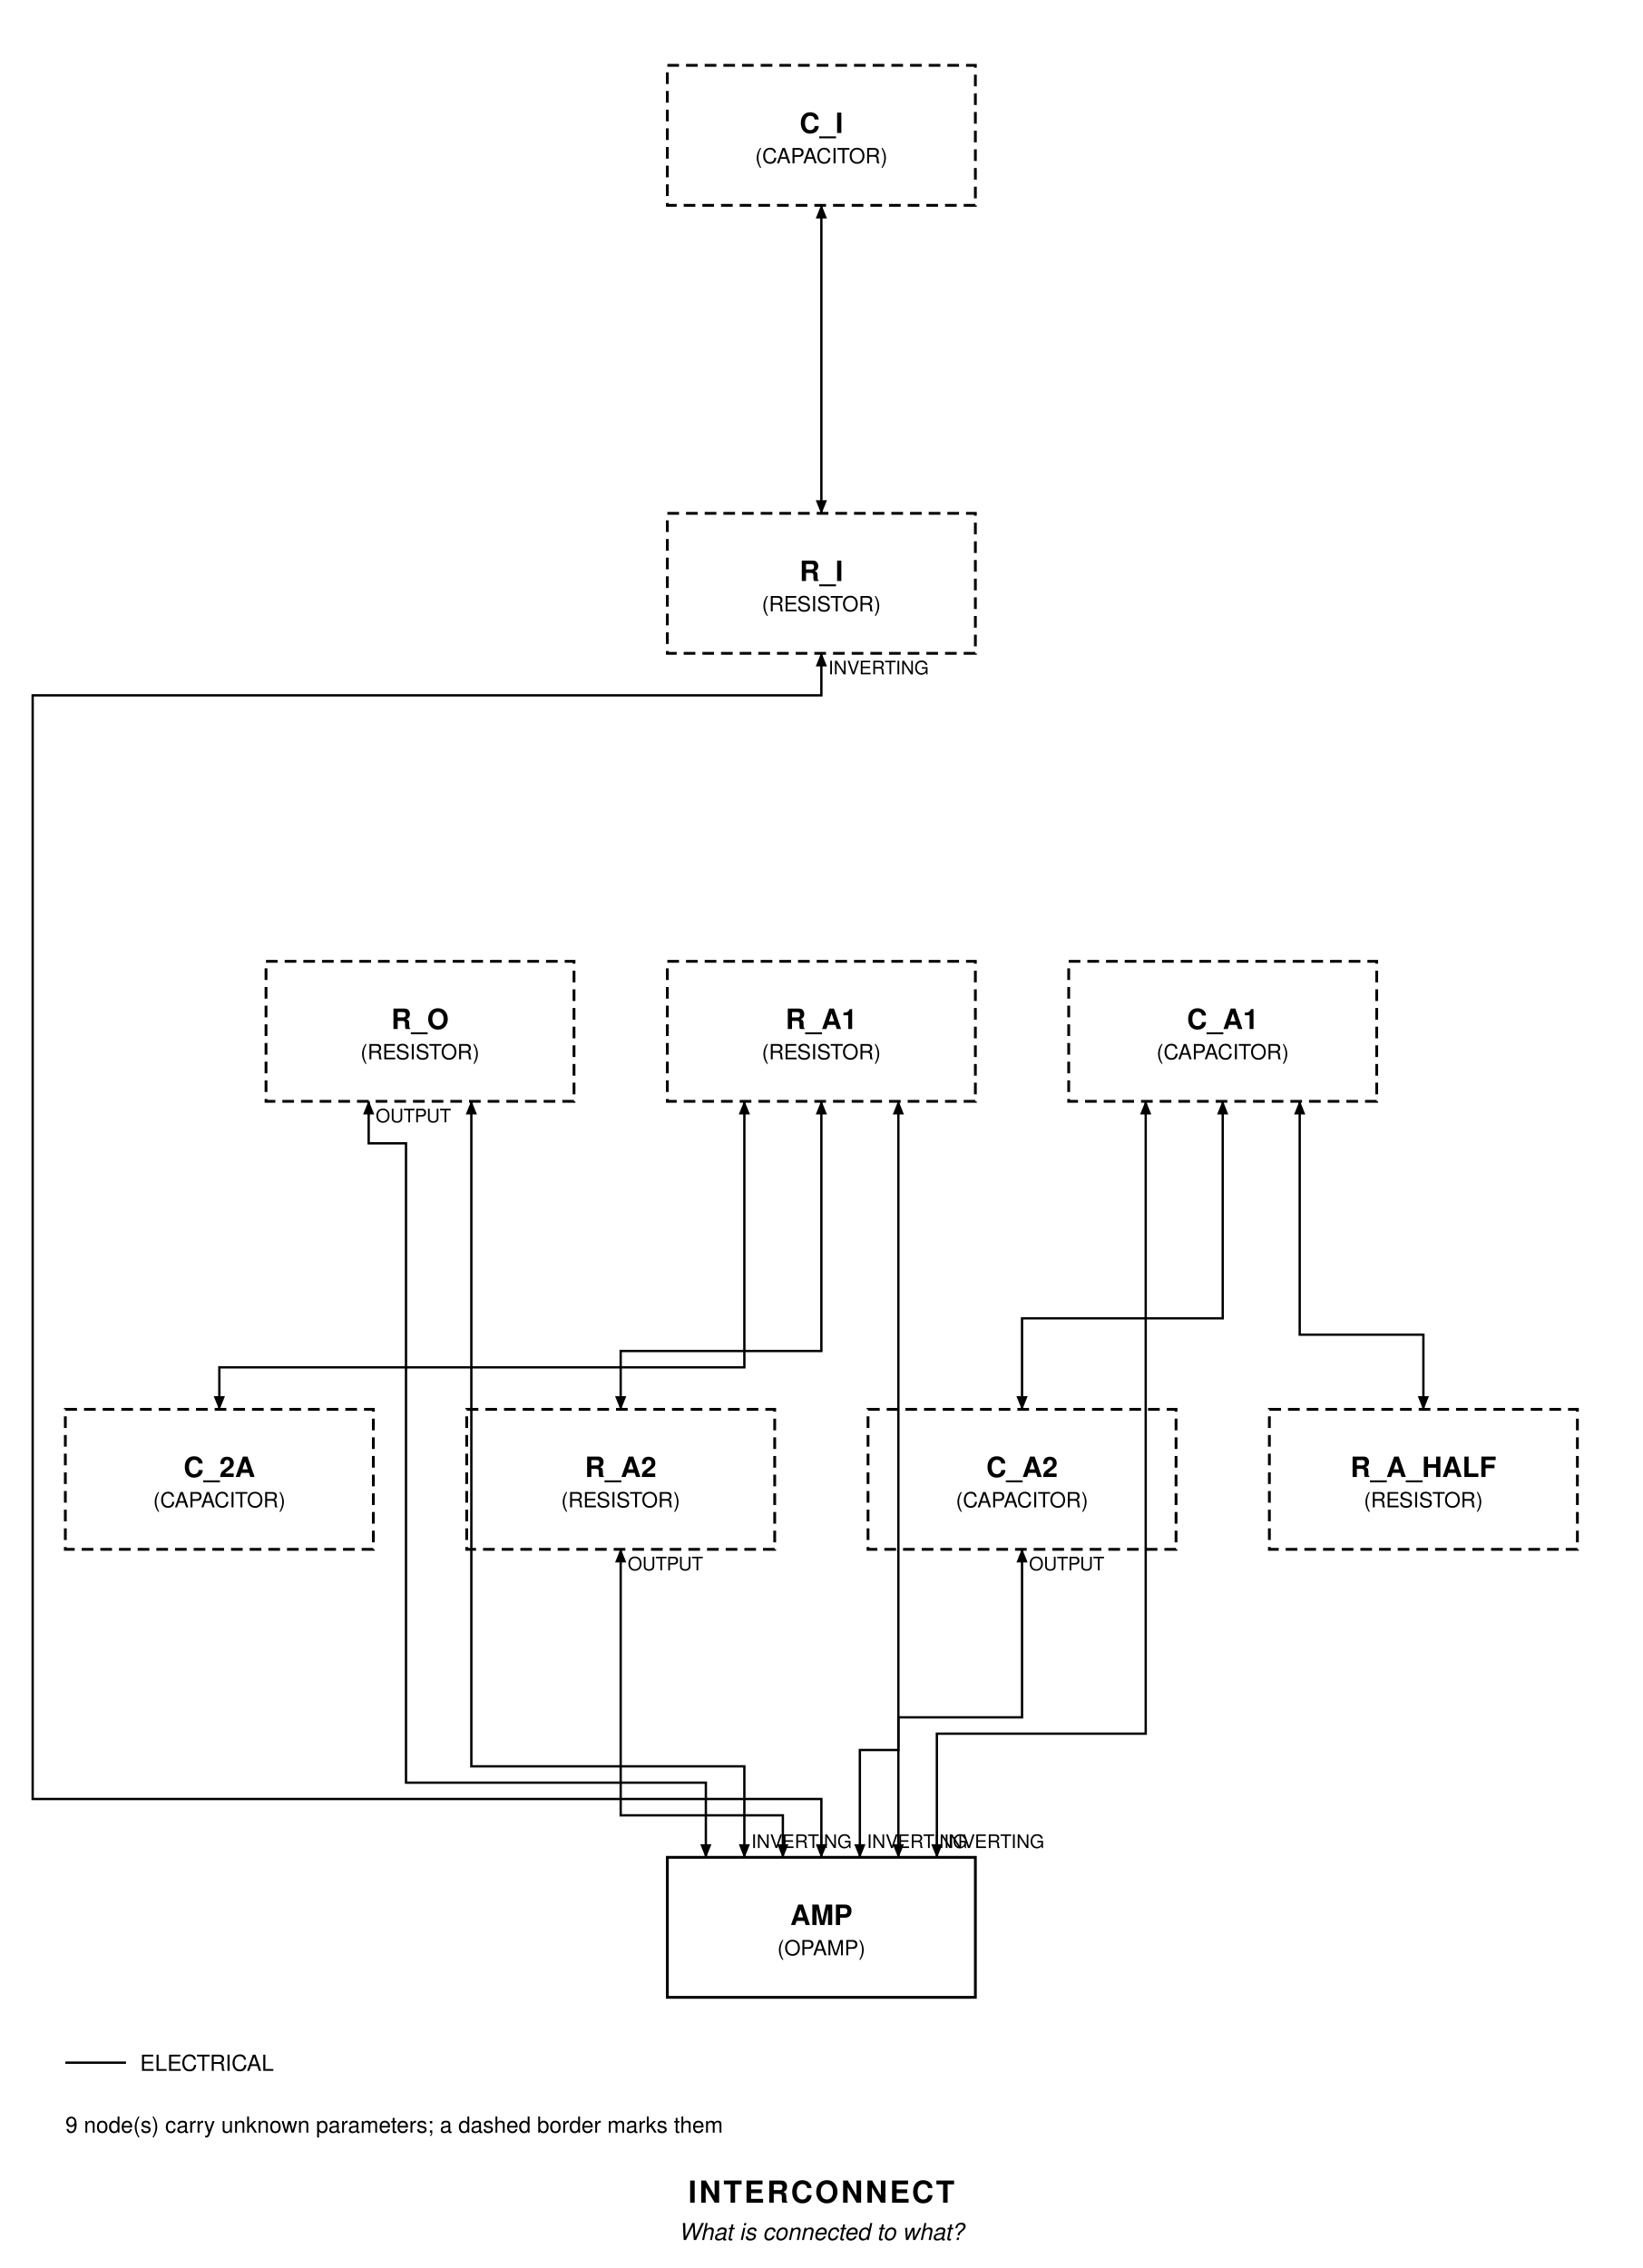
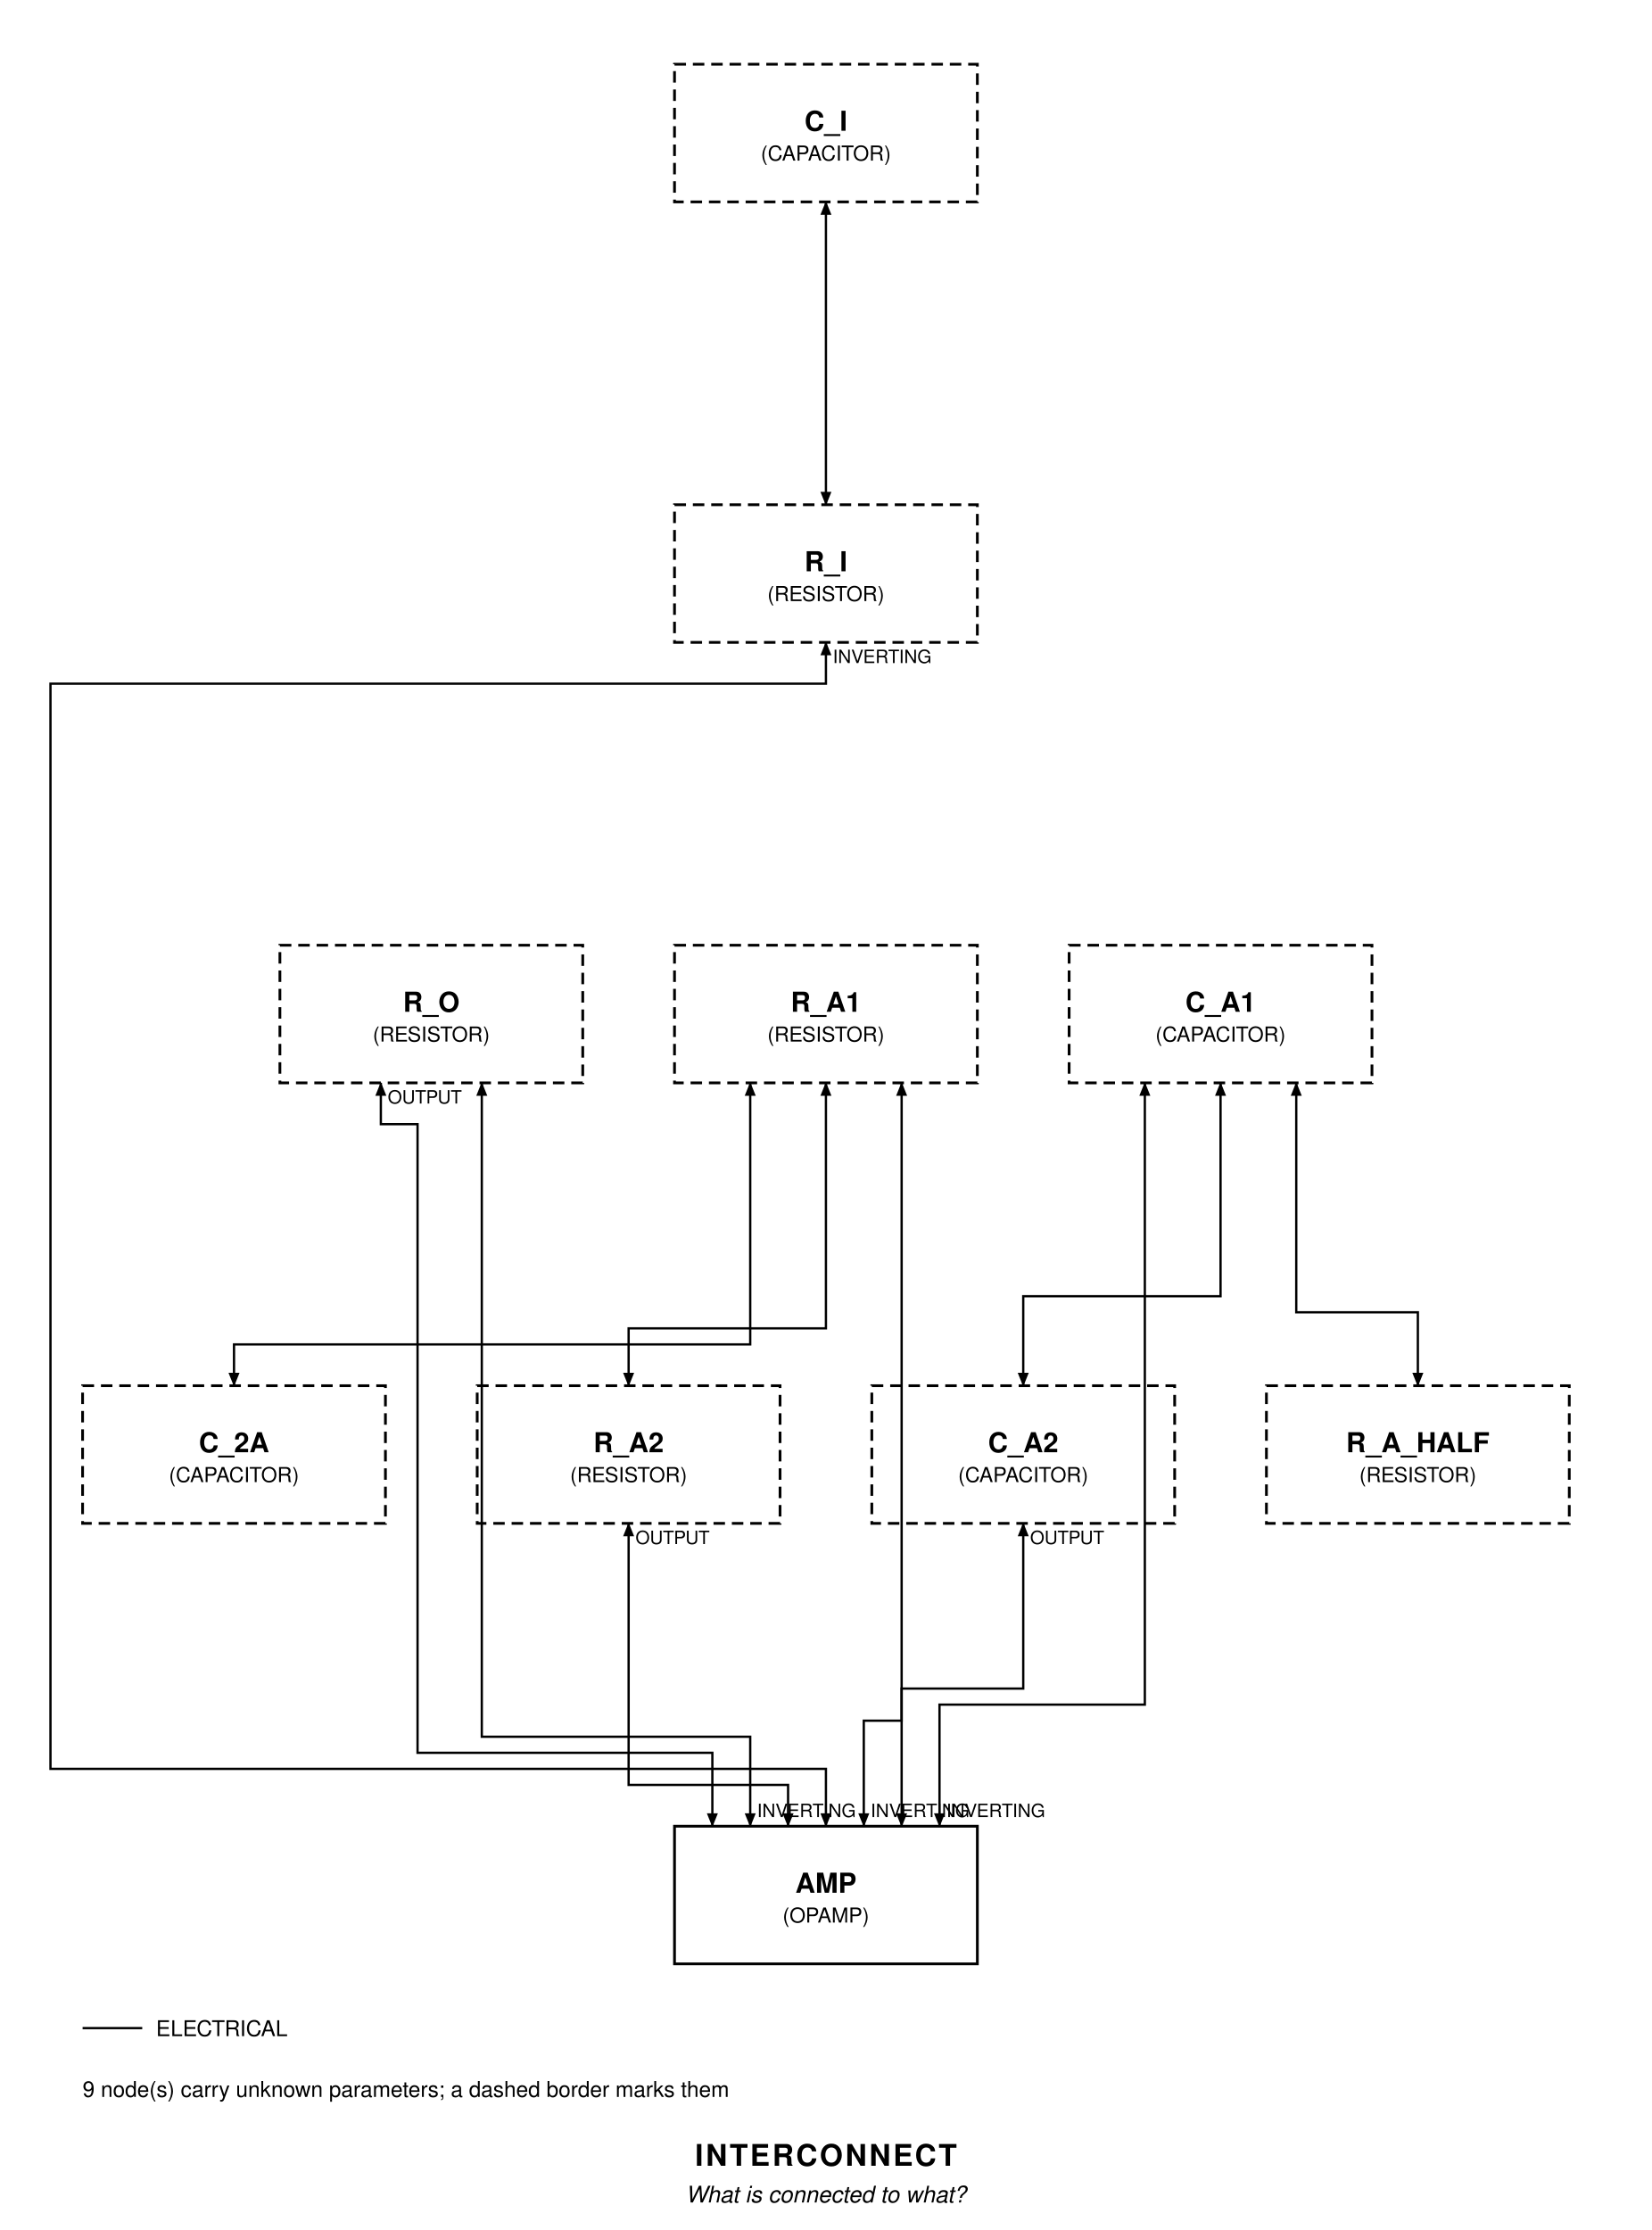
- <svg xmlns="http://www.w3.org/2000/svg" width="704" height="972" viewBox="0 0 704 972" font-family="Helvetica, Arial, sans-serif">
+ <svg xmlns="http://www.w3.org/2000/svg" width="720" height="972" viewBox="0 0 720 972" font-family="Helvetica, Arial, sans-serif">
  <defs>
    <marker id="arrow" viewBox="0 0 8 8" refX="7.5" refY="4" markerWidth="6" markerHeight="6" orient="auto-start-reverse">
      <path d="M0,0.8 L8,4 L0,7.2 Z" fill="#000000" />
    </marker>
  </defs>
-   <polyline points="266.0,664.0 266.0,778.0 335.5,778.0 335.5,796.0" fill="none" stroke="#000000" stroke-width="1" marker-start="url(#arrow)" marker-end="url(#arrow)" />
-   <polyline points="352.0,280.0 352.0,298.0 14.0,298.0 14.0,771.0 352.0,771.0 352.0,796.0" fill="none" stroke="#000000" stroke-width="1" marker-start="url(#arrow)" marker-end="url(#arrow)" />
-   <polyline points="158.0,472.0 158.0,490.0 174.0,490.0 174.0,764.0 302.5,764.0 302.5,796.0" fill="none" stroke="#000000" stroke-width="1" marker-start="url(#arrow)" marker-end="url(#arrow)" />
-   <polyline points="352.0,88.0 352.0,202.0 352.0,202.0 352.0,220.0" fill="none" stroke="#000000" stroke-width="1" marker-start="url(#arrow)" marker-end="url(#arrow)" />
-   <polyline points="319.0,472.0 319.0,586.0 94.0,586.0 94.0,604.0" fill="none" stroke="#000000" stroke-width="1" marker-start="url(#arrow)" marker-end="url(#arrow)" />
-   <polyline points="352.0,472.0 352.0,579.0 266.0,579.0 266.0,604.0" fill="none" stroke="#000000" stroke-width="1" marker-start="url(#arrow)" marker-end="url(#arrow)" />
-   <polyline points="557.0,472.0 557.0,572.0 610.0,572.0 610.0,604.0" fill="none" stroke="#000000" stroke-width="1" marker-start="url(#arrow)" marker-end="url(#arrow)" />
-   <polyline points="524.0,472.0 524.0,565.0 438.0,565.0 438.0,604.0" fill="none" stroke="#000000" stroke-width="1" marker-start="url(#arrow)" marker-end="url(#arrow)" />
-   <polyline points="319.0,796.0 319.0,757.0 202.0,757.0 202.0,472.0" fill="none" stroke="#000000" stroke-width="1" marker-start="url(#arrow)" marker-end="url(#arrow)" />
-   <polyline points="368.5,796.0 368.5,750.0 385.0,750.0 385.0,472.0" fill="none" stroke="#000000" stroke-width="1" marker-start="url(#arrow)" marker-end="url(#arrow)" />
-   <polyline points="401.5,796.0 401.5,743.0 491.0,743.0 491.0,472.0" fill="none" stroke="#000000" stroke-width="1" marker-start="url(#arrow)" marker-end="url(#arrow)" />
-   <polyline points="438.0,664.0 438.0,736.0 385.0,736.0 385.0,796.0" fill="none" stroke="#000000" stroke-width="1" marker-start="url(#arrow)" marker-end="url(#arrow)" />
-   <g>
-     <rect x="28" y="604" width="132" height="60" fill="none" stroke="#000000" stroke-width="1.2" stroke-dasharray="5 3" />
-     <text x="94" y="633.0" text-anchor="middle" font-size="12" font-weight="bold" fill="#000000">C_2A</text>
-     <text x="94" y="646.0" text-anchor="middle" font-size="9" fill="#000000">(CAPACITOR)</text>
+   <g transform="translate(8,0)">
+     <polyline points="266.0,664.0 266.0,778.0 335.5,778.0 335.5,796.0" fill="none" stroke="#000000" stroke-width="1" marker-start="url(#arrow)" marker-end="url(#arrow)" />
+     <polyline points="352.0,280.0 352.0,298.0 14.0,298.0 14.0,771.0 352.0,771.0 352.0,796.0" fill="none" stroke="#000000" stroke-width="1" marker-start="url(#arrow)" marker-end="url(#arrow)" />
+     <polyline points="158.0,472.0 158.0,490.0 174.0,490.0 174.0,764.0 302.5,764.0 302.5,796.0" fill="none" stroke="#000000" stroke-width="1" marker-start="url(#arrow)" marker-end="url(#arrow)" />
+     <polyline points="352.0,88.0 352.0,202.0 352.0,202.0 352.0,220.0" fill="none" stroke="#000000" stroke-width="1" marker-start="url(#arrow)" marker-end="url(#arrow)" />
+     <polyline points="319.0,472.0 319.0,586.0 94.0,586.0 94.0,604.0" fill="none" stroke="#000000" stroke-width="1" marker-start="url(#arrow)" marker-end="url(#arrow)" />
+     <polyline points="352.0,472.0 352.0,579.0 266.0,579.0 266.0,604.0" fill="none" stroke="#000000" stroke-width="1" marker-start="url(#arrow)" marker-end="url(#arrow)" />
+     <polyline points="557.0,472.0 557.0,572.0 610.0,572.0 610.0,604.0" fill="none" stroke="#000000" stroke-width="1" marker-start="url(#arrow)" marker-end="url(#arrow)" />
+     <polyline points="524.0,472.0 524.0,565.0 438.0,565.0 438.0,604.0" fill="none" stroke="#000000" stroke-width="1" marker-start="url(#arrow)" marker-end="url(#arrow)" />
+     <polyline points="319.0,796.0 319.0,757.0 202.0,757.0 202.0,472.0" fill="none" stroke="#000000" stroke-width="1" marker-start="url(#arrow)" marker-end="url(#arrow)" />
+     <polyline points="368.5,796.0 368.5,750.0 385.0,750.0 385.0,472.0" fill="none" stroke="#000000" stroke-width="1" marker-start="url(#arrow)" marker-end="url(#arrow)" />
+     <polyline points="401.5,796.0 401.5,743.0 491.0,743.0 491.0,472.0" fill="none" stroke="#000000" stroke-width="1" marker-start="url(#arrow)" marker-end="url(#arrow)" />
+     <polyline points="438.0,664.0 438.0,736.0 385.0,736.0 385.0,796.0" fill="none" stroke="#000000" stroke-width="1" marker-start="url(#arrow)" marker-end="url(#arrow)" />
+     <g>
+       <rect x="28" y="604" width="132" height="60" fill="none" stroke="#000000" stroke-width="1.2" stroke-dasharray="5 3" />
+       <text x="94" y="633.0" text-anchor="middle" font-size="12" font-weight="bold" fill="#000000">C_2A</text>
+       <text x="94" y="646.0" text-anchor="middle" font-size="9" fill="#000000">(CAPACITOR)</text>
+     </g>
+     <g>
+       <rect x="200" y="604" width="132" height="60" fill="none" stroke="#000000" stroke-width="1.2" stroke-dasharray="5 3" />
+       <text x="266" y="633.0" text-anchor="middle" font-size="12" font-weight="bold" fill="#000000">R_A2</text>
+       <text x="266" y="646.0" text-anchor="middle" font-size="9" fill="#000000">(RESISTOR)</text>
+     </g>
+     <g>
+       <rect x="286" y="220" width="132" height="60" fill="none" stroke="#000000" stroke-width="1.2" stroke-dasharray="5 3" />
+       <text x="352" y="249.0" text-anchor="middle" font-size="12" font-weight="bold" fill="#000000">R_I</text>
+       <text x="352" y="262.0" text-anchor="middle" font-size="9" fill="#000000">(RESISTOR)</text>
+     </g>
+     <g>
+       <rect x="114" y="412" width="132" height="60" fill="none" stroke="#000000" stroke-width="1.2" stroke-dasharray="5 3" />
+       <text x="180" y="441.0" text-anchor="middle" font-size="12" font-weight="bold" fill="#000000">R_O</text>
+       <text x="180" y="454.0" text-anchor="middle" font-size="9" fill="#000000">(RESISTOR)</text>
+     </g>
+     <g>
+       <rect x="286" y="28" width="132" height="60" fill="none" stroke="#000000" stroke-width="1.2" stroke-dasharray="5 3" />
+       <text x="352" y="57.0" text-anchor="middle" font-size="12" font-weight="bold" fill="#000000">C_I</text>
+       <text x="352" y="70.0" text-anchor="middle" font-size="9" fill="#000000">(CAPACITOR)</text>
+     </g>
+     <g>
+       <rect x="544" y="604" width="132" height="60" fill="none" stroke="#000000" stroke-width="1.2" stroke-dasharray="5 3" />
+       <text x="610" y="633.0" text-anchor="middle" font-size="12" font-weight="bold" fill="#000000">R_A_HALF</text>
+       <text x="610" y="646.0" text-anchor="middle" font-size="9" fill="#000000">(RESISTOR)</text>
+     </g>
+     <g>
+       <rect x="286" y="412" width="132" height="60" fill="none" stroke="#000000" stroke-width="1.2" stroke-dasharray="5 3" />
+       <text x="352" y="441.0" text-anchor="middle" font-size="12" font-weight="bold" fill="#000000">R_A1</text>
+       <text x="352" y="454.0" text-anchor="middle" font-size="9" fill="#000000">(RESISTOR)</text>
+     </g>
+     <g>
+       <rect x="458" y="412" width="132" height="60" fill="none" stroke="#000000" stroke-width="1.2" stroke-dasharray="5 3" />
+       <text x="524" y="441.0" text-anchor="middle" font-size="12" font-weight="bold" fill="#000000">C_A1</text>
+       <text x="524" y="454.0" text-anchor="middle" font-size="9" fill="#000000">(CAPACITOR)</text>
+     </g>
+     <g>
+       <rect x="286" y="796" width="132" height="60" fill="none" stroke="#000000" stroke-width="1.2" />
+       <text x="352" y="825.0" text-anchor="middle" font-size="12" font-weight="bold" fill="#000000">AMP</text>
+       <text x="352" y="838.0" text-anchor="middle" font-size="9" fill="#000000">(OPAMP)</text>
+     </g>
+     <g>
+       <rect x="372" y="604" width="132" height="60" fill="none" stroke="#000000" stroke-width="1.2" stroke-dasharray="5 3" />
+       <text x="438" y="633.0" text-anchor="middle" font-size="12" font-weight="bold" fill="#000000">C_A2</text>
+       <text x="438" y="646.0" text-anchor="middle" font-size="9" fill="#000000">(CAPACITOR)</text>
+     </g>
+     <text x="269.0" y="673.0" text-anchor="start" font-size="8" fill="#000000">OUTPUT</text>
+     <text x="355.0" y="289.0" text-anchor="start" font-size="8" fill="#000000">INVERTING</text>
+     <text x="161.0" y="481.0" text-anchor="start" font-size="8" fill="#000000">OUTPUT</text>
+     <text x="322.0" y="792.0" text-anchor="start" font-size="8" fill="#000000">INVERTING</text>
+     <text x="371.5" y="792.0" text-anchor="start" font-size="8" fill="#000000">INVERTING</text>
+     <text x="404.5" y="792.0" text-anchor="start" font-size="8" fill="#000000">INVERTING</text>
+     <text x="441.0" y="673.0" text-anchor="start" font-size="8" fill="#000000">OUTPUT</text>
+     <line x1="28" y1="884" x2="54" y2="884" stroke="#000000" stroke-width="1" />
+     <text x="60" y="887.5" font-size="9.5" fill="#000000">ELECTRICAL</text>
+     <text x="28" y="914" font-size="9.5" fill="#000000">9 node(s) carry unknown parameters; a dashed border marks them</text>
  </g>
-   <g>
-     <rect x="200" y="604" width="132" height="60" fill="none" stroke="#000000" stroke-width="1.2" stroke-dasharray="5 3" />
-     <text x="266" y="633.0" text-anchor="middle" font-size="12" font-weight="bold" fill="#000000">R_A2</text>
-     <text x="266" y="646.0" text-anchor="middle" font-size="9" fill="#000000">(RESISTOR)</text>
-   </g>
-   <g>
-     <rect x="286" y="220" width="132" height="60" fill="none" stroke="#000000" stroke-width="1.2" stroke-dasharray="5 3" />
-     <text x="352" y="249.0" text-anchor="middle" font-size="12" font-weight="bold" fill="#000000">R_I</text>
-     <text x="352" y="262.0" text-anchor="middle" font-size="9" fill="#000000">(RESISTOR)</text>
-   </g>
-   <g>
-     <rect x="114" y="412" width="132" height="60" fill="none" stroke="#000000" stroke-width="1.2" stroke-dasharray="5 3" />
-     <text x="180" y="441.0" text-anchor="middle" font-size="12" font-weight="bold" fill="#000000">R_O</text>
-     <text x="180" y="454.0" text-anchor="middle" font-size="9" fill="#000000">(RESISTOR)</text>
-   </g>
-   <g>
-     <rect x="286" y="28" width="132" height="60" fill="none" stroke="#000000" stroke-width="1.2" stroke-dasharray="5 3" />
-     <text x="352" y="57.0" text-anchor="middle" font-size="12" font-weight="bold" fill="#000000">C_I</text>
-     <text x="352" y="70.0" text-anchor="middle" font-size="9" fill="#000000">(CAPACITOR)</text>
-   </g>
-   <g>
-     <rect x="544" y="604" width="132" height="60" fill="none" stroke="#000000" stroke-width="1.2" stroke-dasharray="5 3" />
-     <text x="610" y="633.0" text-anchor="middle" font-size="12" font-weight="bold" fill="#000000">R_A_HALF</text>
-     <text x="610" y="646.0" text-anchor="middle" font-size="9" fill="#000000">(RESISTOR)</text>
-   </g>
-   <g>
-     <rect x="286" y="412" width="132" height="60" fill="none" stroke="#000000" stroke-width="1.2" stroke-dasharray="5 3" />
-     <text x="352" y="441.0" text-anchor="middle" font-size="12" font-weight="bold" fill="#000000">R_A1</text>
-     <text x="352" y="454.0" text-anchor="middle" font-size="9" fill="#000000">(RESISTOR)</text>
-   </g>
-   <g>
-     <rect x="458" y="412" width="132" height="60" fill="none" stroke="#000000" stroke-width="1.2" stroke-dasharray="5 3" />
-     <text x="524" y="441.0" text-anchor="middle" font-size="12" font-weight="bold" fill="#000000">C_A1</text>
-     <text x="524" y="454.0" text-anchor="middle" font-size="9" fill="#000000">(CAPACITOR)</text>
-   </g>
-   <g>
-     <rect x="286" y="796" width="132" height="60" fill="none" stroke="#000000" stroke-width="1.2" />
-     <text x="352" y="825.0" text-anchor="middle" font-size="12" font-weight="bold" fill="#000000">AMP</text>
-     <text x="352" y="838.0" text-anchor="middle" font-size="9" fill="#000000">(OPAMP)</text>
-   </g>
-   <g>
-     <rect x="372" y="604" width="132" height="60" fill="none" stroke="#000000" stroke-width="1.2" stroke-dasharray="5 3" />
-     <text x="438" y="633.0" text-anchor="middle" font-size="12" font-weight="bold" fill="#000000">C_A2</text>
-     <text x="438" y="646.0" text-anchor="middle" font-size="9" fill="#000000">(CAPACITOR)</text>
-   </g>
-   <text x="269.0" y="673.0" text-anchor="start" font-size="8" fill="#000000">OUTPUT</text>
-   <text x="355.0" y="289.0" text-anchor="start" font-size="8" fill="#000000">INVERTING</text>
-   <text x="161.0" y="481.0" text-anchor="start" font-size="8" fill="#000000">OUTPUT</text>
-   <text x="322.0" y="792.0" text-anchor="start" font-size="8" fill="#000000">INVERTING</text>
-   <text x="371.5" y="792.0" text-anchor="start" font-size="8" fill="#000000">INVERTING</text>
-   <text x="404.5" y="792.0" text-anchor="start" font-size="8" fill="#000000">INVERTING</text>
-   <text x="441.0" y="673.0" text-anchor="start" font-size="8" fill="#000000">OUTPUT</text>
-   <line x1="28" y1="884" x2="54" y2="884" stroke="#000000" stroke-width="1" />
-   <text x="60" y="887.5" font-size="9.5" fill="#000000">ELECTRICAL</text>
-   <text x="28" y="914" font-size="9.5" fill="#000000">9 node(s) carry unknown parameters; a dashed border marks them</text>
-   <text x="352.0" y="944" text-anchor="middle" font-size="13" font-weight="bold" letter-spacing="0.08em" fill="#000000">INTERCONNECT</text>
-   <text x="352.0" y="960" text-anchor="middle" font-size="10" font-style="italic" fill="#000000">What is connected to what?</text>
+   <text x="360.0" y="944" text-anchor="middle" font-size="13" font-weight="bold" letter-spacing="0.08em" fill="#000000">INTERCONNECT</text>
+   <text x="360.0" y="960" text-anchor="middle" font-size="10" font-style="italic" fill="#000000">What is connected to what?</text>
</svg>
